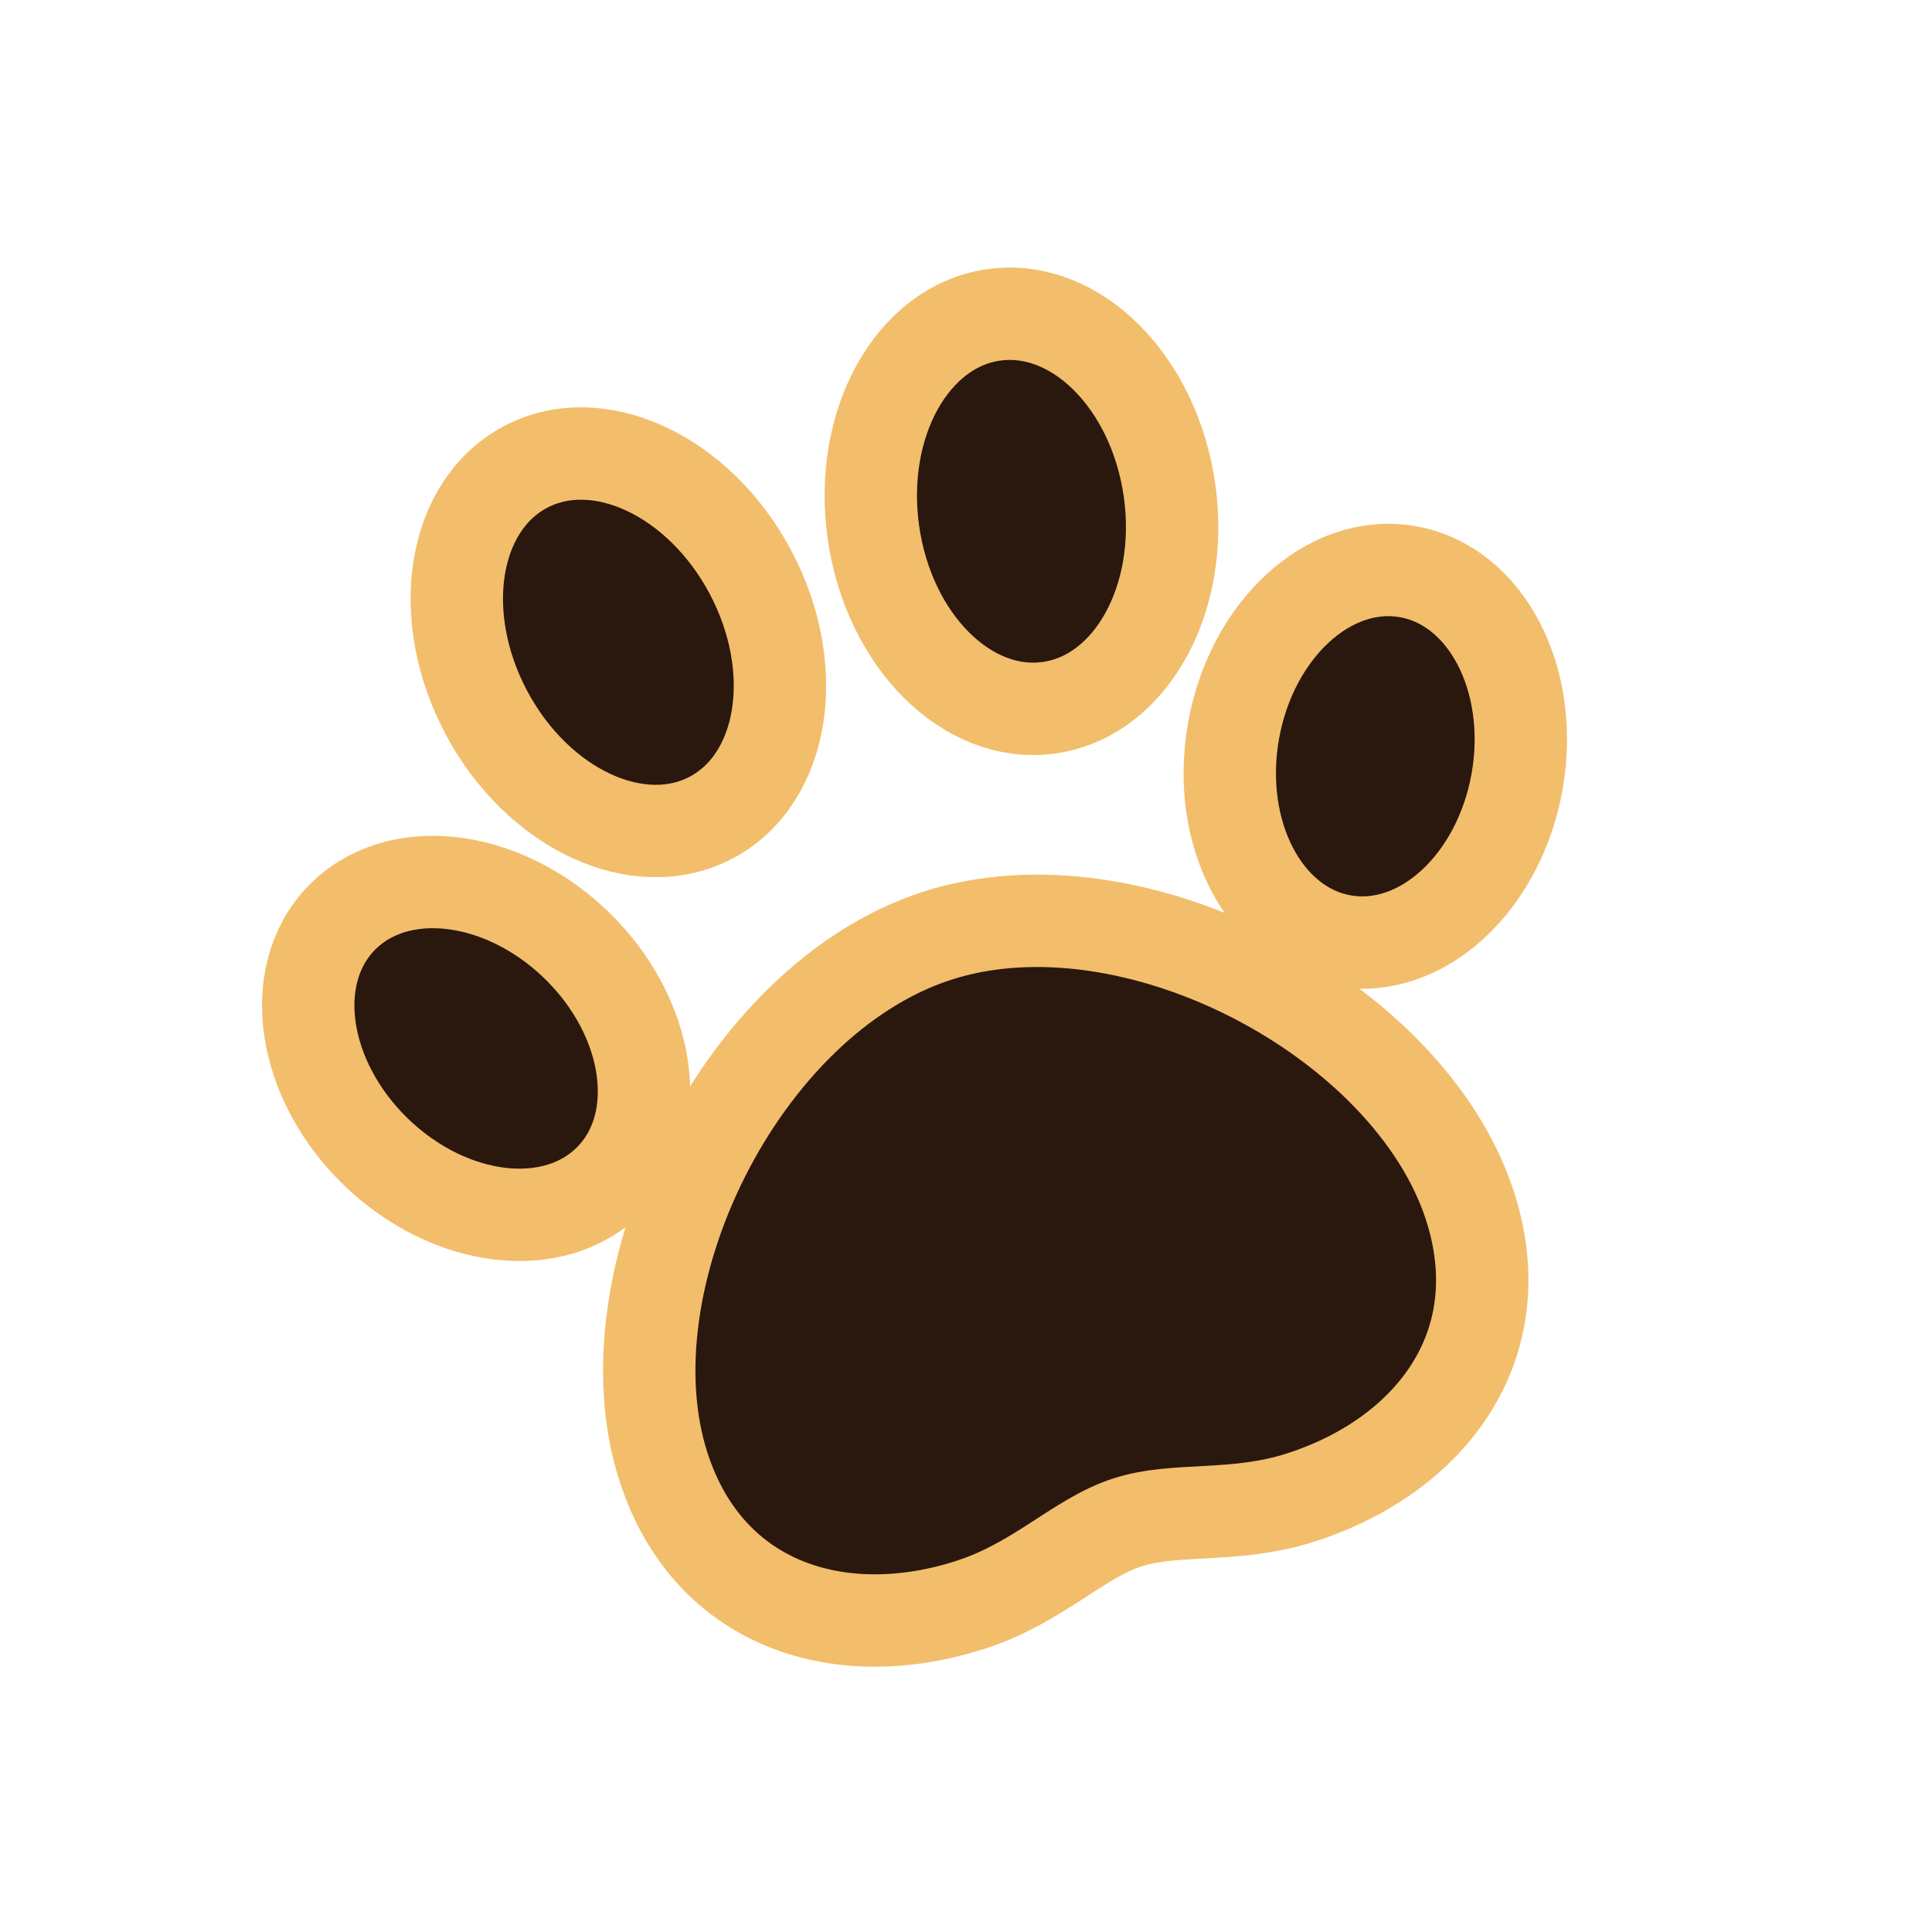
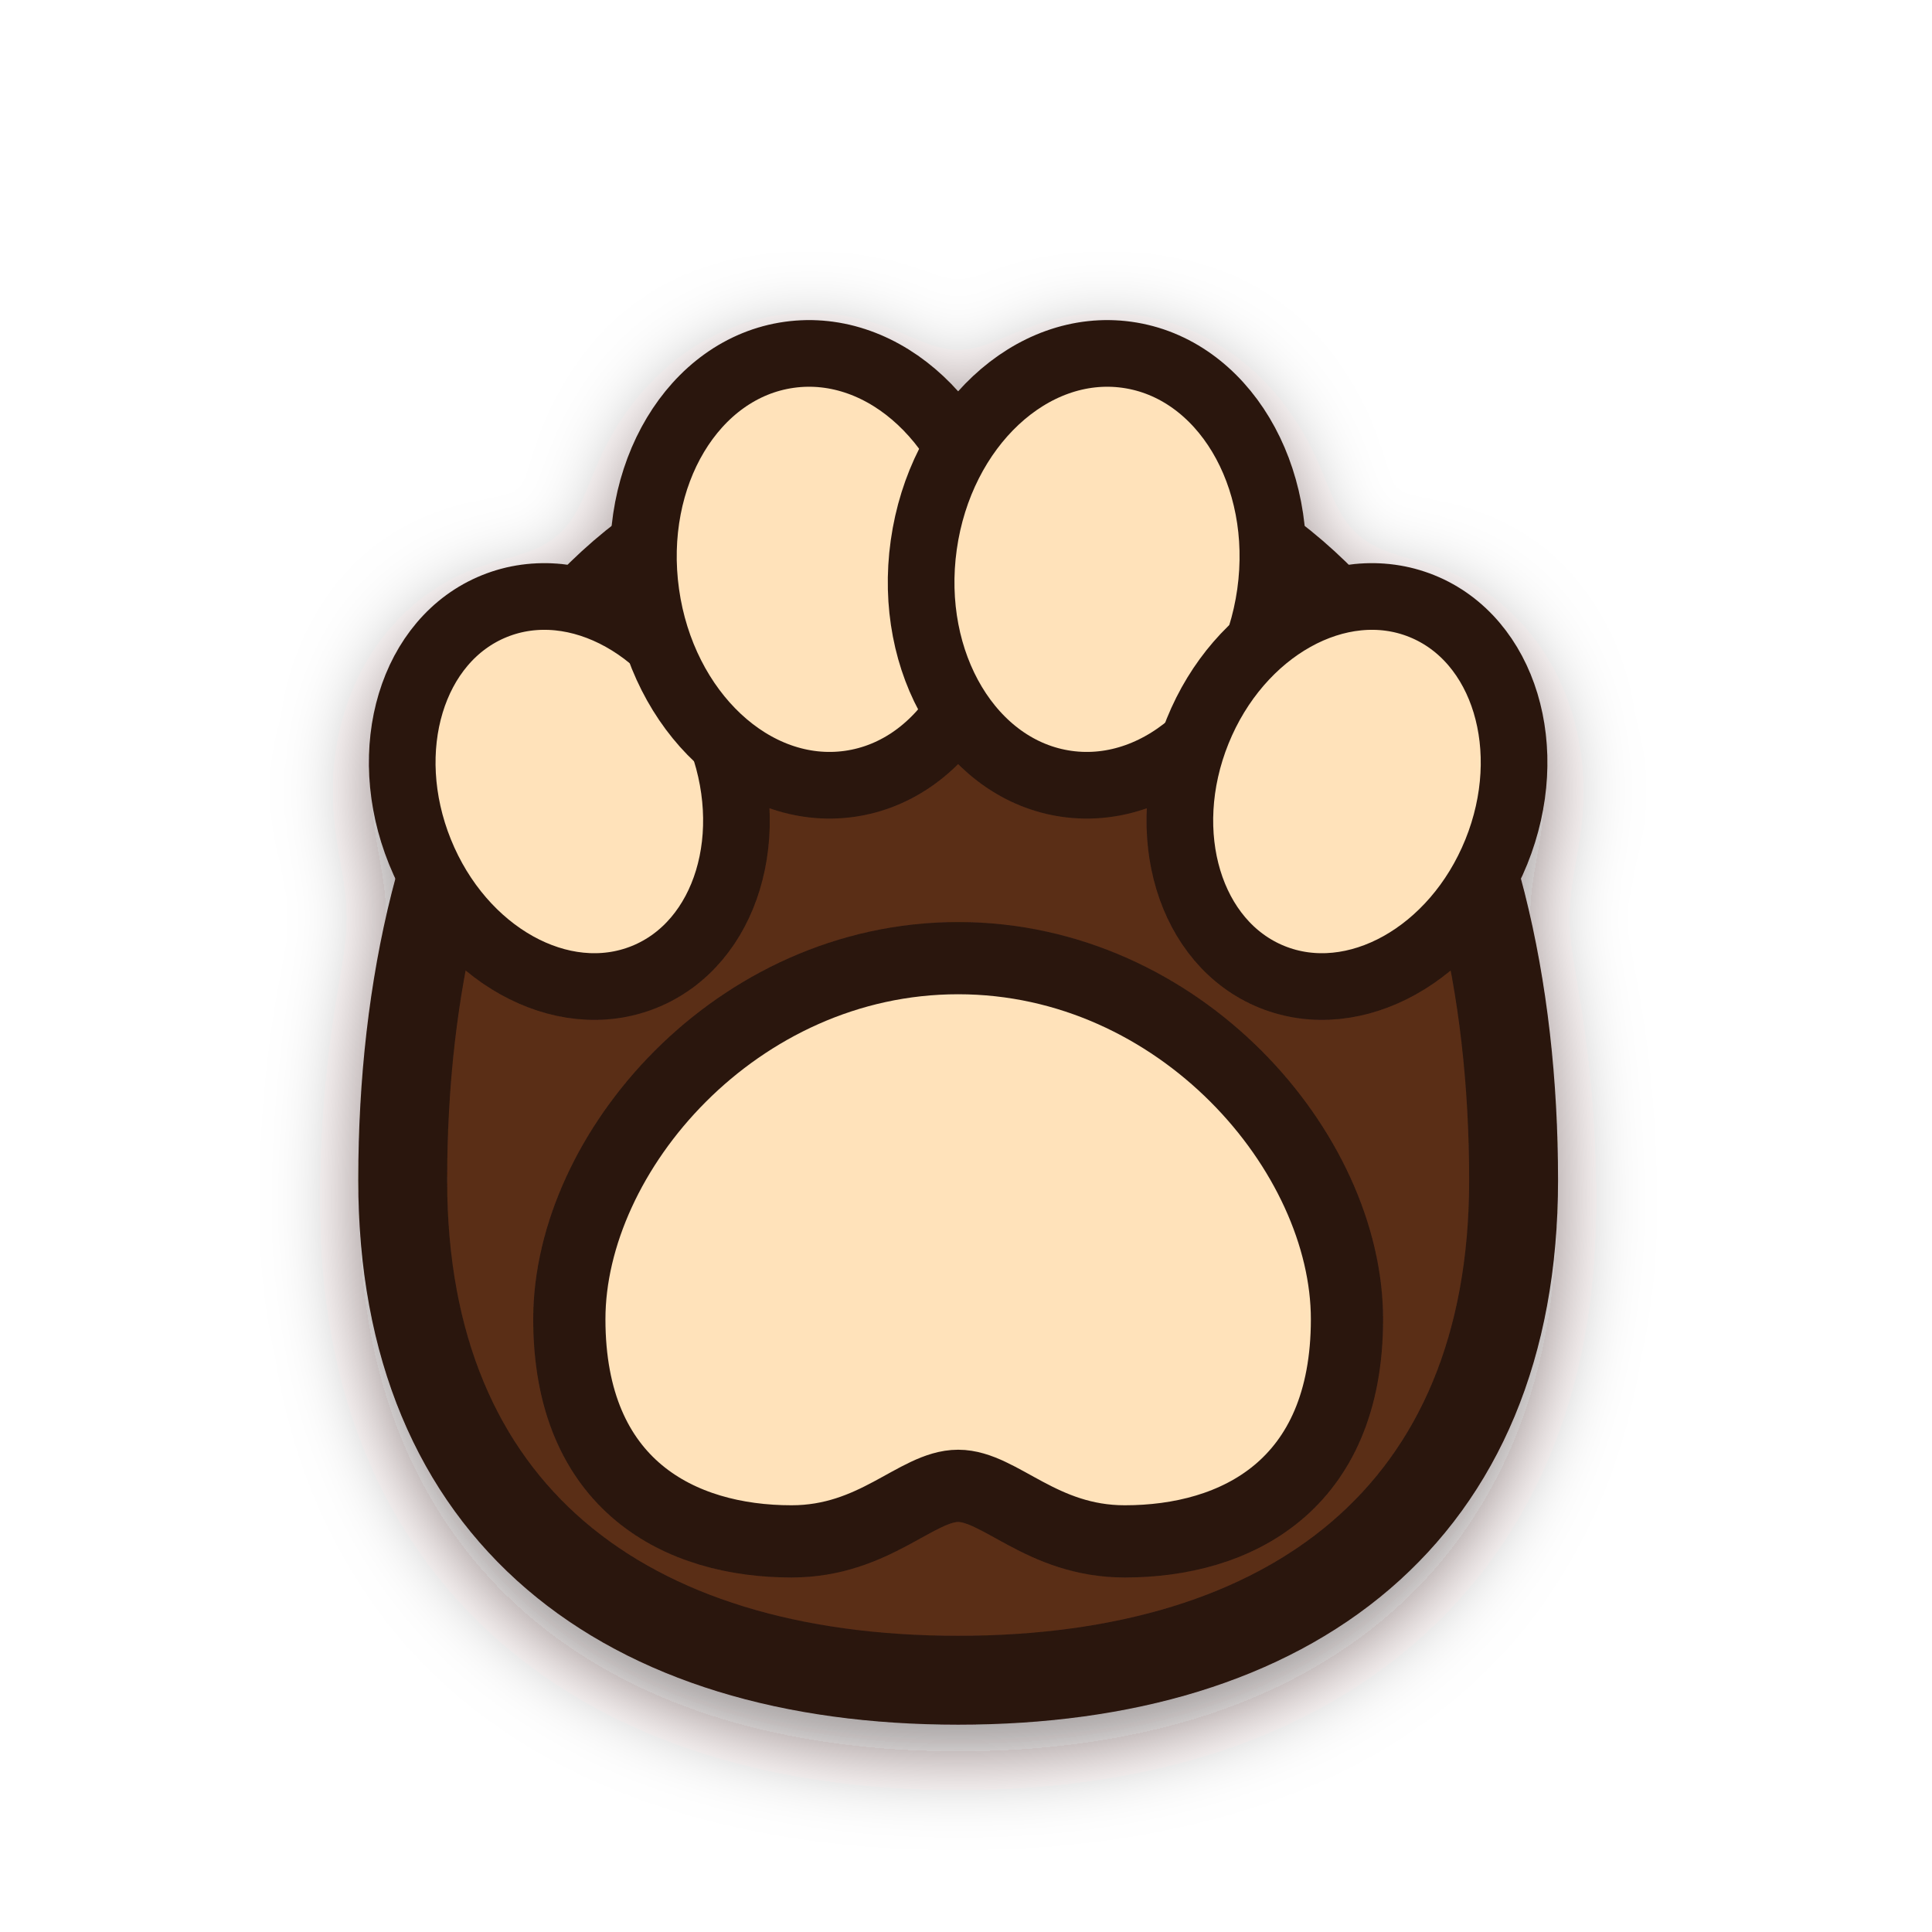
- <svg xmlns="http://www.w3.org/2000/svg" width="32" height="32" viewBox="0 0 64 64">
-   <path transform="rotate(-18 32 34) translate(3.2 3.4) scale(.9)" fill="#2A170E" stroke="#F2BE6B" stroke-width="3.4" stroke-linejoin="round" d="M32 30.5c-7.6 0-15.6 8.3-15.6 15.5 0 5.4 4.2 8.3 9.2 8.3 2.6 0 4.5-1.1 6.4-1.1s3.8 1.1 6.4 1.1c5 0 9.2-2.9 9.2-8.3 0-7.2-8-15.5-15.6-15.5zM19.28 26.71C21.07 30.08 20.42 33.92 17.84 35.29C15.25 36.67 11.71 35.05 9.92 31.69C8.13 28.32 8.78 24.48 11.36 23.11C13.95 21.73 17.49 23.35 19.28 26.71ZM29.62 15.64C30.32 19.62 28.46 23.26 25.47 23.79C22.48 24.32 19.48 21.53 18.78 17.56C18.08 13.58 19.94 9.94 22.93 9.41C25.92 8.88 28.92 11.67 29.62 15.64ZM45.22 17.56C44.52 21.53 41.52 24.32 38.53 23.79C35.54 23.26 33.68 19.62 34.38 15.64C35.08 11.67 38.08 8.88 41.07 9.41C44.06 9.94 45.92 13.58 45.22 17.56ZM54.08 31.69C52.29 35.05 48.75 36.67 46.16 35.29C43.58 33.92 42.93 30.08 44.72 26.71C46.51 23.35 50.05 21.73 52.64 23.11C55.22 24.48 55.87 28.32 54.08 31.69Z" />
+ <svg xmlns="http://www.w3.org/2000/svg" width="36" height="36" viewBox="0 0 64 64">
+   <defs>
+     <filter id="paw-press-shadow" x="-20%" y="-20%" width="140%" height="140%">
+       <feDropShadow dx="0" dy="1" stdDeviation="1.5" flood-color="#2A1710" flood-opacity="0.5" />
+     </filter>
+   </defs>
+   <g filter="url(#paw-press-shadow)" transform="scale(0.92) translate(2.5 2.5)">
+     <path d="M 32 14 C 18 14 12 26 12 40 C 12 52 20 58 32 58 C 44 58 52 52 52 40 C 52 26 46 14 32 14 Z" fill="#5A2E14" stroke="#2A1710" stroke-width="3.2" stroke-linejoin="round" />
+     <ellipse cx="18" cy="26" rx="5.8" ry="7.2" transform="rotate(-22 18 26)" fill="#FFE2BA" stroke="#2A1710" stroke-width="2.4" />
+     <ellipse cx="27" cy="18" rx="6.3" ry="7.8" transform="rotate(-8 27 18)" fill="#FFE2BA" stroke="#2A1710" stroke-width="2.4" />
+     <ellipse cx="37" cy="18" rx="6.3" ry="7.8" transform="rotate(8 37 18)" fill="#FFE2BA" stroke="#2A1710" stroke-width="2.4" />
+     <ellipse cx="46" cy="26" rx="5.8" ry="7.2" transform="rotate(22 46 26)" fill="#FFE2BA" stroke="#2A1710" stroke-width="2.4" />
+     <path d="M 32 32 C 24 32 18 39 18 45 C 18 51 22 53 26 53 C 29 53 30.5 51 32 51 C 33.5 51 35 53 38 53 C 42 53 46 51 46 45 C 46 39 40 32 32 32 Z" fill="#FFE2BA" stroke="#2A1710" stroke-width="2.6" stroke-linejoin="round" />
+   </g>
</svg>
